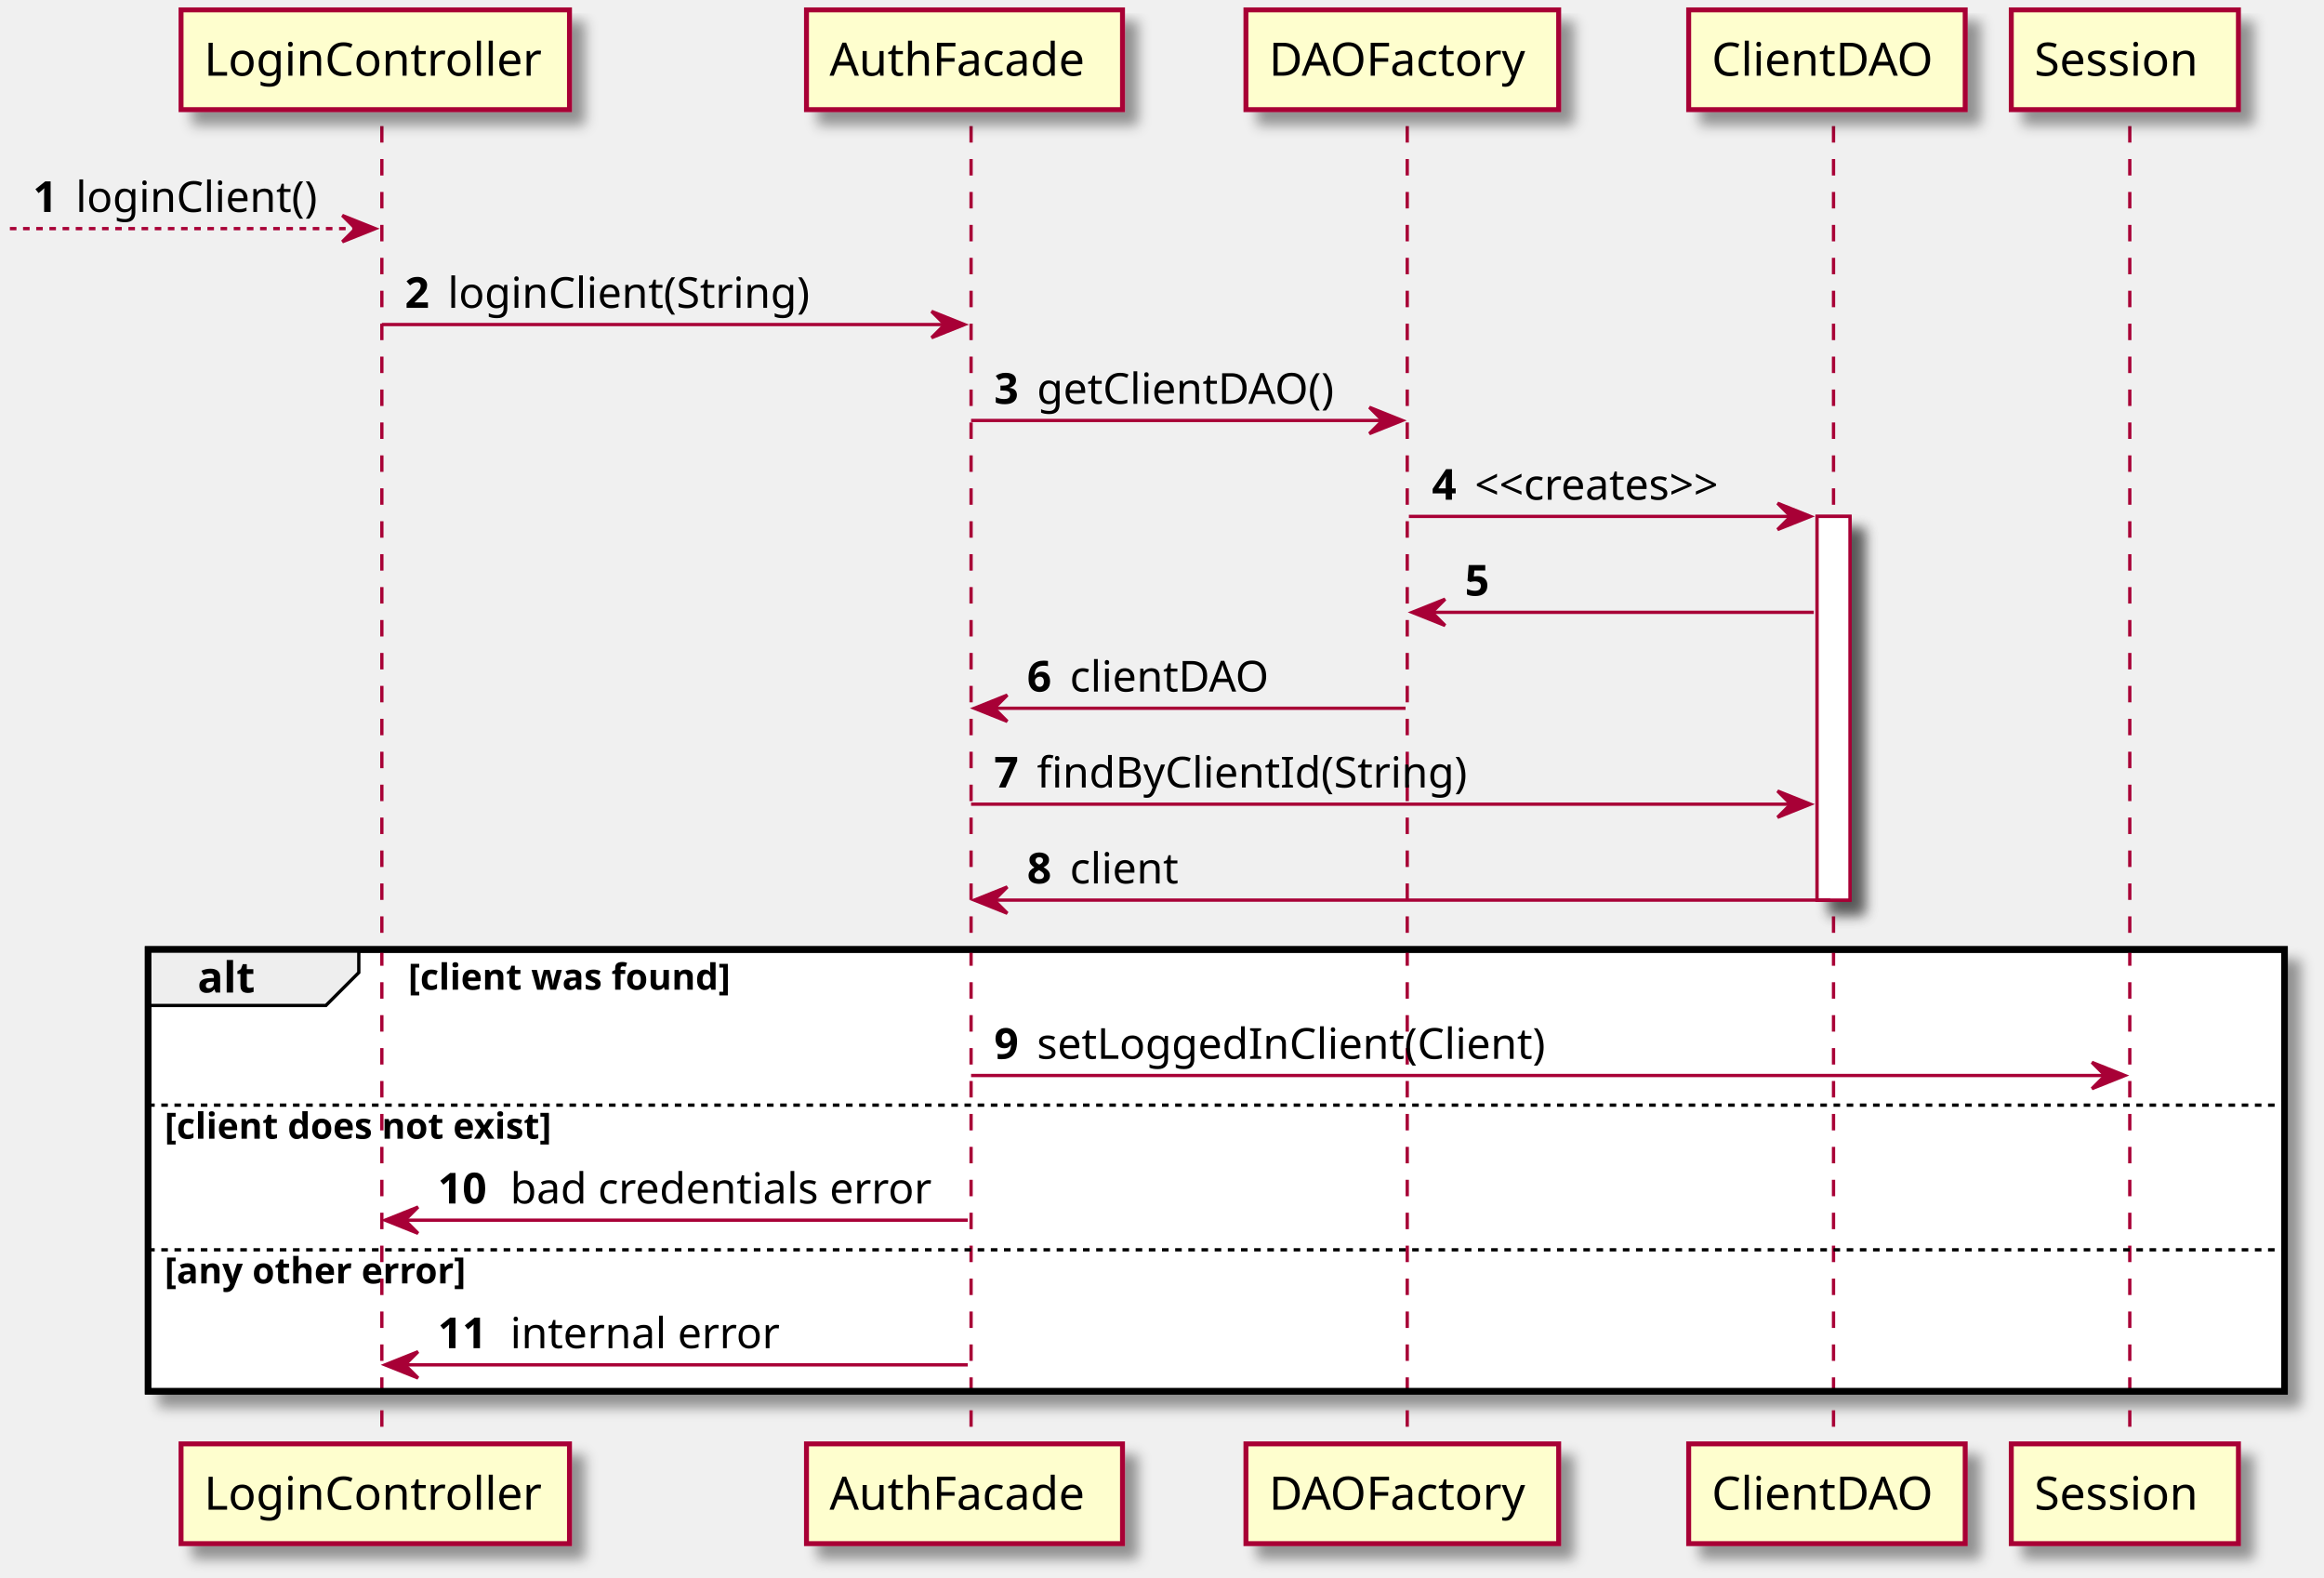
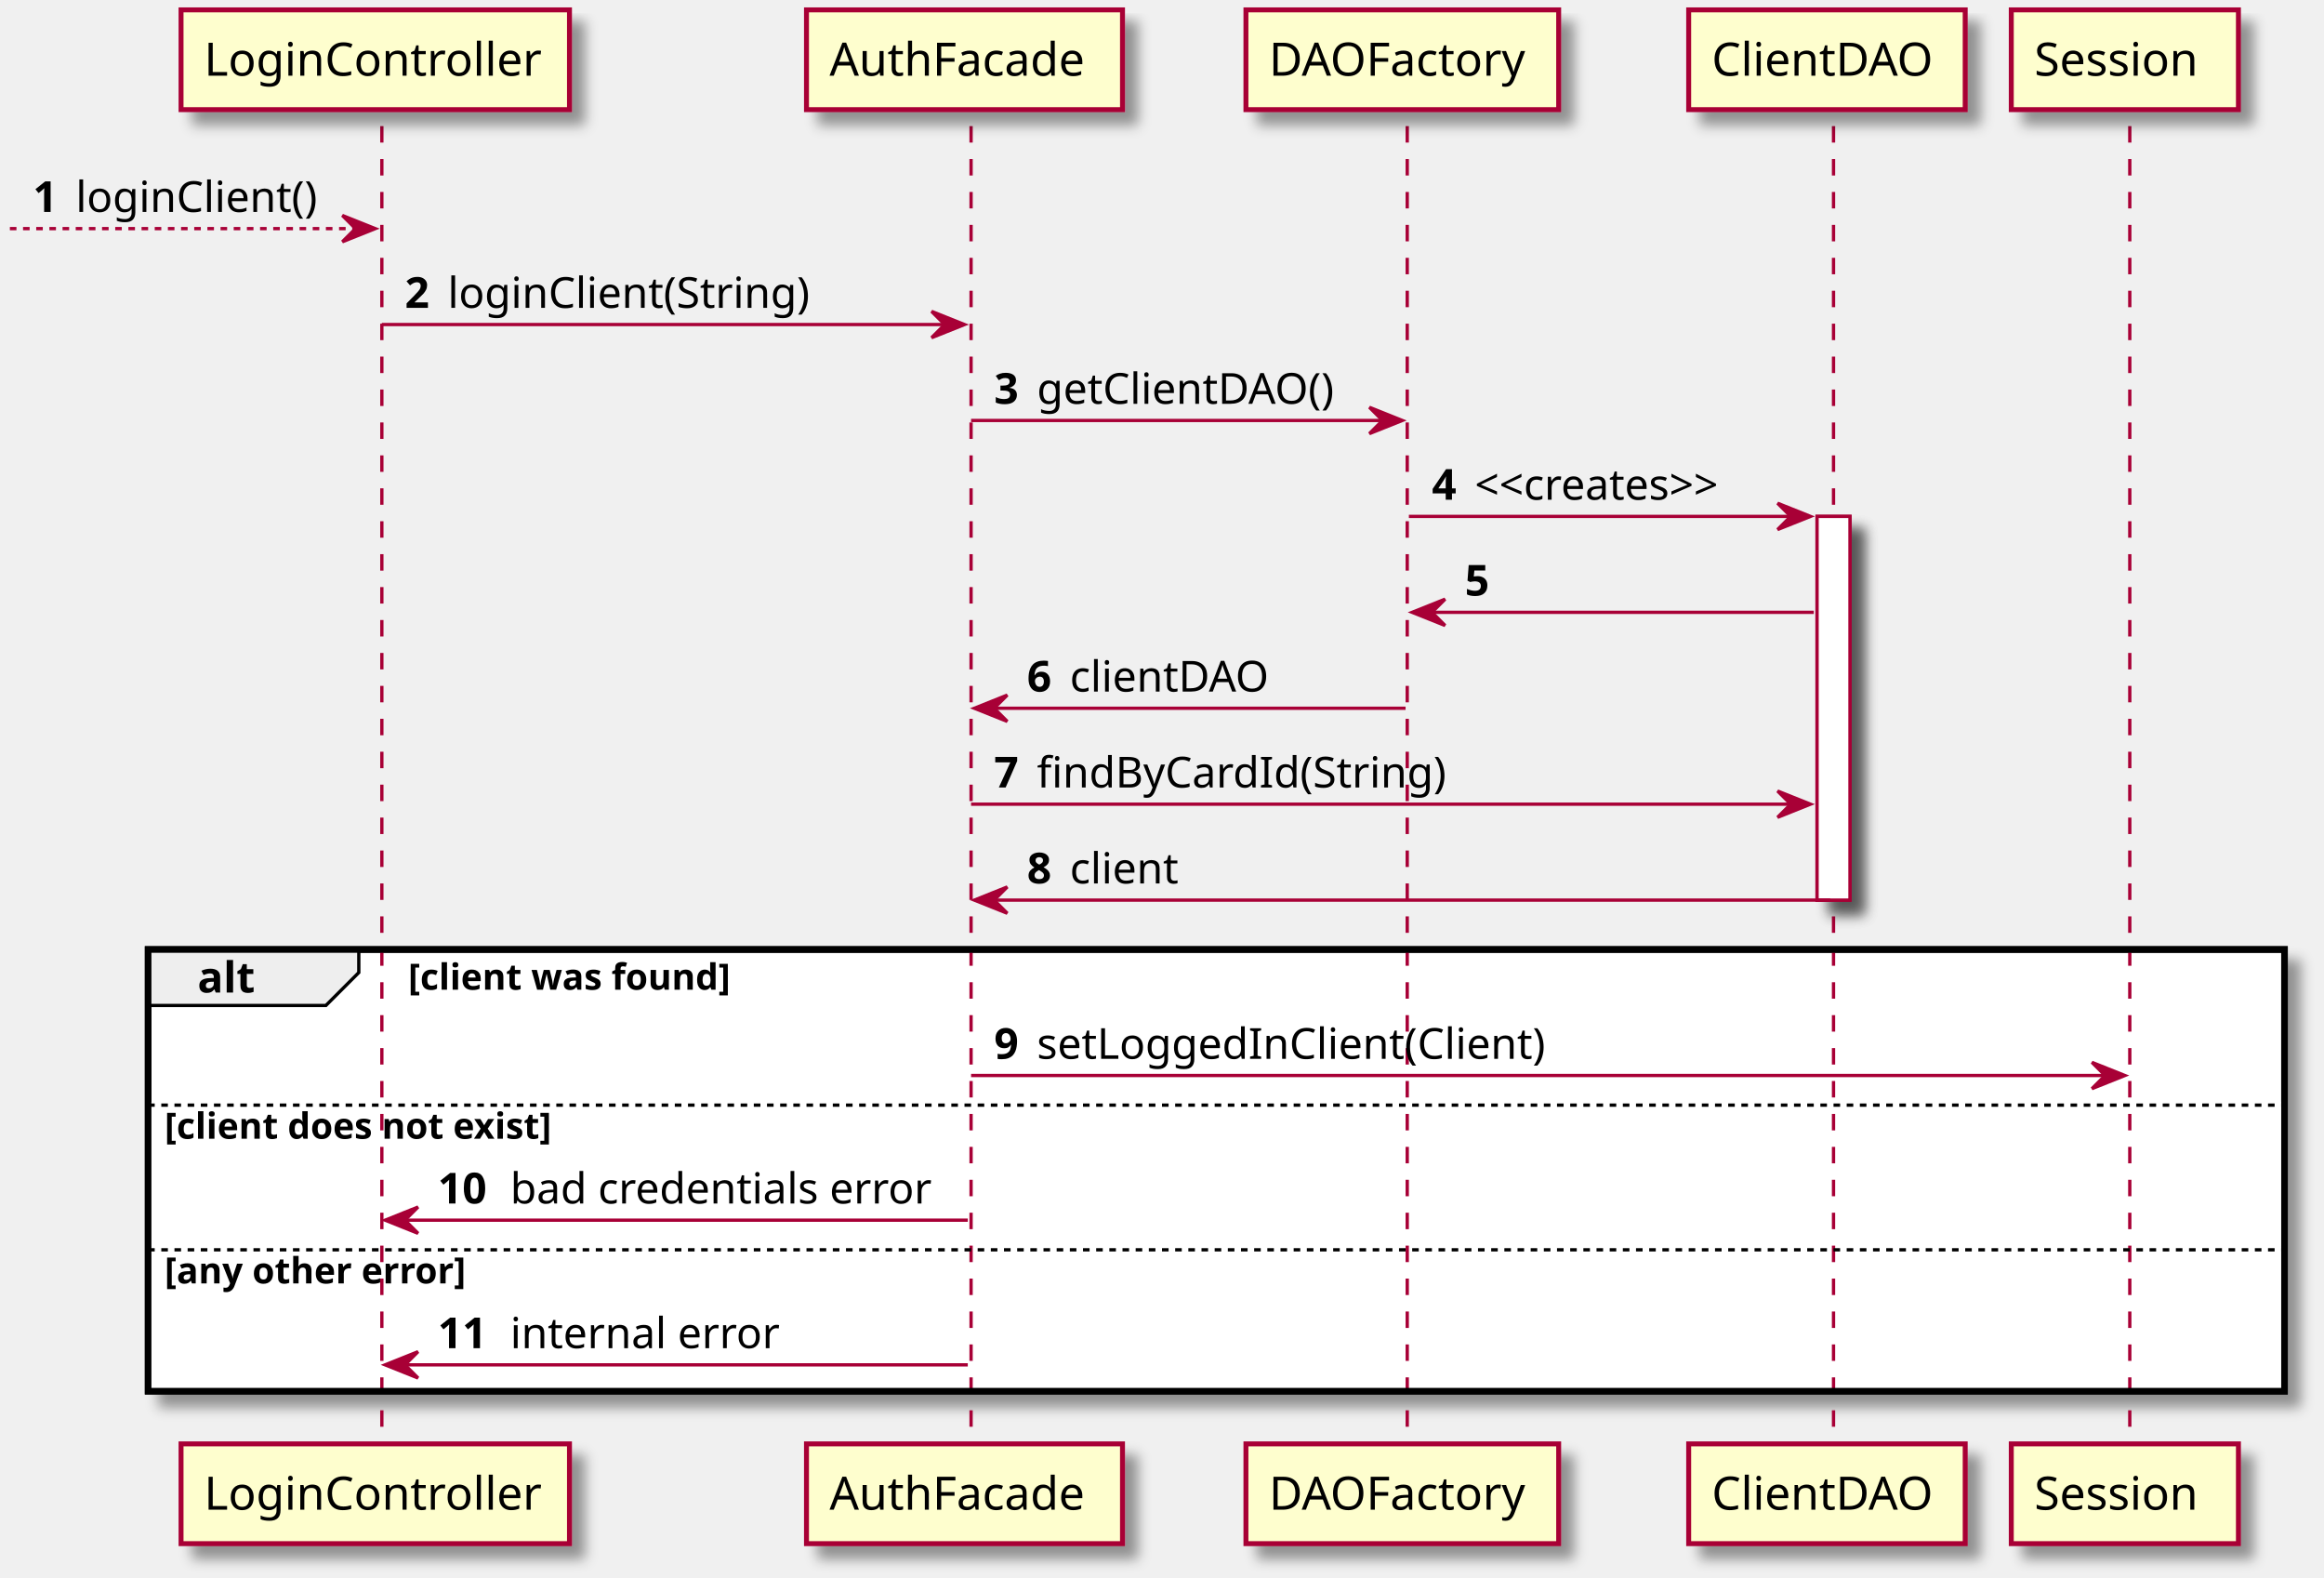
<svg xmlns="http://www.w3.org/2000/svg" contentScriptType="application/ecmascript" contentStyleType="text/css" height="479px" preserveAspectRatio="none" style="width:706px;height:479px;" version="1.1" viewBox="0 0 706 479" width="706px" zoomAndPan="magnify">
  <defs>
-     <filter height="300%" id="fqh3de7temwkt" width="300%" x="-1" y="-1">
+     <filter height="300%" id="f1vor16su761pu" width="300%" x="-1" y="-1">
      <feGaussianBlur result="blurOut" stdDeviation="2.0" />
      <feColorMatrix in="blurOut" result="blurOut2" type="matrix" values="0 0 0 0 0 0 0 0 0 0 0 0 0 0 0 0 0 0 .4 0" />
      <feOffset dx="4.0" dy="4.0" in="blurOut2" result="blurOut3" />
      <feBlend in="SourceGraphic" in2="blurOut3" mode="normal" />
    </filter>
  </defs>
  <g>
-     <rect fill="#FFFFFF" filter="url(#fqh3de7temwkt)" height="116.531" style="stroke: #A80036; stroke-width: 1.0;" width="10" x="552" y="156.828" />
-     <rect fill="#FFFFFF" filter="url(#fqh3de7temwkt)" height="134.141" style="stroke: #000000; stroke-width: 2.0;" width="649" x="45" y="288.359" />
+     <rect fill="#FFFFFF" filter="url(#f1vor16su761pu)" height="116.531" style="stroke: #A80036; stroke-width: 1.0;" width="10" x="552" y="156.828" />
+     <rect fill="#FFFFFF" filter="url(#f1vor16su761pu)" height="134.141" style="stroke: #000000; stroke-width: 2.0;" width="649" x="45" y="288.359" />
    <rect fill="#FFFFFF" height="43.938" style="stroke: none; stroke-width: 1.0;" width="649" x="45" y="334.625" />
    <rect fill="#FFFFFF" height="43.938" style="stroke: none; stroke-width: 1.0;" width="649" x="45" y="378.562" />
    <line style="stroke: #A80036; stroke-width: 1.0; stroke-dasharray: 5.0,5.0;" x1="116" x2="116" y1="38.297" y2="439.5" />
    <line style="stroke: #A80036; stroke-width: 1.0; stroke-dasharray: 5.0,5.0;" x1="295" x2="295" y1="38.297" y2="439.5" />
    <line style="stroke: #A80036; stroke-width: 1.0; stroke-dasharray: 5.0,5.0;" x1="427.5" x2="427.5" y1="38.297" y2="439.5" />
    <line style="stroke: #A80036; stroke-width: 1.0; stroke-dasharray: 5.0,5.0;" x1="557" x2="557" y1="38.297" y2="439.5" />
    <line style="stroke: #A80036; stroke-width: 1.0; stroke-dasharray: 5.0,5.0;" x1="647" x2="647" y1="38.297" y2="439.5" />
-     <rect fill="#FEFECE" filter="url(#fqh3de7temwkt)" height="30.297" style="stroke: #A80036; stroke-width: 1.5;" width="118" x="55" y="3" />
+     <rect fill="#FEFECE" filter="url(#f1vor16su761pu)" height="30.297" style="stroke: #A80036; stroke-width: 1.5;" width="118" x="55" y="3" />
    <text fill="#000000" font-family="sans-serif" font-size="14" lengthAdjust="spacingAndGlyphs" textLength="104" x="62" y="22.995">LoginController</text>
-     <rect fill="#FEFECE" filter="url(#fqh3de7temwkt)" height="30.297" style="stroke: #A80036; stroke-width: 1.5;" width="118" x="55" y="438.5" />
+     <rect fill="#FEFECE" filter="url(#f1vor16su761pu)" height="30.297" style="stroke: #A80036; stroke-width: 1.5;" width="118" x="55" y="438.5" />
    <text fill="#000000" font-family="sans-serif" font-size="14" lengthAdjust="spacingAndGlyphs" textLength="104" x="62" y="458.495">LoginController</text>
-     <rect fill="#FEFECE" filter="url(#fqh3de7temwkt)" height="30.297" style="stroke: #A80036; stroke-width: 1.5;" width="96" x="245" y="3" />
+     <rect fill="#FEFECE" filter="url(#f1vor16su761pu)" height="30.297" style="stroke: #A80036; stroke-width: 1.5;" width="96" x="245" y="3" />
    <text fill="#000000" font-family="sans-serif" font-size="14" lengthAdjust="spacingAndGlyphs" textLength="82" x="252" y="22.995">AuthFacade</text>
-     <rect fill="#FEFECE" filter="url(#fqh3de7temwkt)" height="30.297" style="stroke: #A80036; stroke-width: 1.5;" width="96" x="245" y="438.5" />
+     <rect fill="#FEFECE" filter="url(#f1vor16su761pu)" height="30.297" style="stroke: #A80036; stroke-width: 1.5;" width="96" x="245" y="438.5" />
    <text fill="#000000" font-family="sans-serif" font-size="14" lengthAdjust="spacingAndGlyphs" textLength="82" x="252" y="458.495">AuthFacade</text>
-     <rect fill="#FEFECE" filter="url(#fqh3de7temwkt)" height="30.297" style="stroke: #A80036; stroke-width: 1.5;" width="95" x="378.5" y="3" />
+     <rect fill="#FEFECE" filter="url(#f1vor16su761pu)" height="30.297" style="stroke: #A80036; stroke-width: 1.5;" width="95" x="378.5" y="3" />
    <text fill="#000000" font-family="sans-serif" font-size="14" lengthAdjust="spacingAndGlyphs" textLength="81" x="385.5" y="22.995">DAOFactory</text>
-     <rect fill="#FEFECE" filter="url(#fqh3de7temwkt)" height="30.297" style="stroke: #A80036; stroke-width: 1.5;" width="95" x="378.5" y="438.5" />
+     <rect fill="#FEFECE" filter="url(#f1vor16su761pu)" height="30.297" style="stroke: #A80036; stroke-width: 1.5;" width="95" x="378.5" y="438.5" />
    <text fill="#000000" font-family="sans-serif" font-size="14" lengthAdjust="spacingAndGlyphs" textLength="81" x="385.5" y="458.495">DAOFactory</text>
-     <rect fill="#FEFECE" filter="url(#fqh3de7temwkt)" height="30.297" style="stroke: #A80036; stroke-width: 1.5;" width="84" x="513" y="3" />
+     <rect fill="#FEFECE" filter="url(#f1vor16su761pu)" height="30.297" style="stroke: #A80036; stroke-width: 1.5;" width="84" x="513" y="3" />
    <text fill="#000000" font-family="sans-serif" font-size="14" lengthAdjust="spacingAndGlyphs" textLength="70" x="520" y="22.995">ClientDAO</text>
-     <rect fill="#FEFECE" filter="url(#fqh3de7temwkt)" height="30.297" style="stroke: #A80036; stroke-width: 1.5;" width="84" x="513" y="438.5" />
+     <rect fill="#FEFECE" filter="url(#f1vor16su761pu)" height="30.297" style="stroke: #A80036; stroke-width: 1.5;" width="84" x="513" y="438.5" />
    <text fill="#000000" font-family="sans-serif" font-size="14" lengthAdjust="spacingAndGlyphs" textLength="70" x="520" y="458.495">ClientDAO</text>
-     <rect fill="#FEFECE" filter="url(#fqh3de7temwkt)" height="30.297" style="stroke: #A80036; stroke-width: 1.5;" width="69" x="611" y="3" />
+     <rect fill="#FEFECE" filter="url(#f1vor16su761pu)" height="30.297" style="stroke: #A80036; stroke-width: 1.5;" width="69" x="611" y="3" />
    <text fill="#000000" font-family="sans-serif" font-size="14" lengthAdjust="spacingAndGlyphs" textLength="55" x="618" y="22.995">Session</text>
-     <rect fill="#FEFECE" filter="url(#fqh3de7temwkt)" height="30.297" style="stroke: #A80036; stroke-width: 1.5;" width="69" x="611" y="438.5" />
+     <rect fill="#FEFECE" filter="url(#f1vor16su761pu)" height="30.297" style="stroke: #A80036; stroke-width: 1.5;" width="69" x="611" y="438.5" />
    <text fill="#000000" font-family="sans-serif" font-size="14" lengthAdjust="spacingAndGlyphs" textLength="55" x="618" y="458.495">Session</text>
-     <rect fill="#FFFFFF" filter="url(#fqh3de7temwkt)" height="116.531" style="stroke: #A80036; stroke-width: 1.0;" width="10" x="552" y="156.828" />
+     <rect fill="#FFFFFF" filter="url(#f1vor16su761pu)" height="116.531" style="stroke: #A80036; stroke-width: 1.0;" width="10" x="552" y="156.828" />
    <polygon fill="#A80036" points="104,65.43,114,69.43,104,73.43,108,69.43" style="stroke: #A80036; stroke-width: 1.0;" />
    <line style="stroke: #A80036; stroke-width: 1.0; stroke-dasharray: 2.0,2.0;" x1="3" x2="110" y1="69.43" y2="69.43" />
    <text fill="#000000" font-family="sans-serif" font-size="13" font-weight="bold" lengthAdjust="spacingAndGlyphs" textLength="9" x="10" y="64.364">1</text>
    <text fill="#000000" font-family="sans-serif" font-size="13" lengthAdjust="spacingAndGlyphs" textLength="76" x="23" y="64.364">loginClient()</text>
    <polygon fill="#A80036" points="283,94.562,293,98.562,283,102.562,287,98.562" style="stroke: #A80036; stroke-width: 1.0;" />
    <line style="stroke: #A80036; stroke-width: 1.0;" x1="116" x2="289" y1="98.562" y2="98.562" />
    <text fill="#000000" font-family="sans-serif" font-size="13" font-weight="bold" lengthAdjust="spacingAndGlyphs" textLength="9" x="123" y="93.497">2</text>
    <text fill="#000000" font-family="sans-serif" font-size="13" lengthAdjust="spacingAndGlyphs" textLength="114" x="136" y="93.497">loginClient(String)</text>
    <polygon fill="#A80036" points="416,123.695,426,127.695,416,131.695,420,127.695" style="stroke: #A80036; stroke-width: 1.0;" />
    <line style="stroke: #A80036; stroke-width: 1.0;" x1="295" x2="422" y1="127.695" y2="127.695" />
    <text fill="#000000" font-family="sans-serif" font-size="13" font-weight="bold" lengthAdjust="spacingAndGlyphs" textLength="9" x="302" y="122.629">3</text>
    <text fill="#000000" font-family="sans-serif" font-size="13" lengthAdjust="spacingAndGlyphs" textLength="96" x="315" y="122.629">getClientDAO()</text>
    <polygon fill="#A80036" points="540,152.828,550,156.828,540,160.828,544,156.828" style="stroke: #A80036; stroke-width: 1.0;" />
    <line style="stroke: #A80036; stroke-width: 1.0;" x1="428" x2="546" y1="156.828" y2="156.828" />
    <text fill="#000000" font-family="sans-serif" font-size="13" font-weight="bold" lengthAdjust="spacingAndGlyphs" textLength="9" x="435" y="151.762">4</text>
    <text fill="#000000" font-family="sans-serif" font-size="13" lengthAdjust="spacingAndGlyphs" textLength="92" x="448" y="151.762">&lt;&lt;creates&gt;&gt;</text>
    <polygon fill="#A80036" points="439,181.961,429,185.961,439,189.961,435,185.961" style="stroke: #A80036; stroke-width: 1.0;" />
    <line style="stroke: #A80036; stroke-width: 1.0;" x1="433" x2="551" y1="185.961" y2="185.961" />
    <text fill="#000000" font-family="sans-serif" font-size="13" font-weight="bold" lengthAdjust="spacingAndGlyphs" textLength="9" x="445" y="180.895">5</text>
    <text fill="#000000" font-family="sans-serif" font-size="13" lengthAdjust="spacingAndGlyphs" textLength="0" x="462" y="180.895" />
    <polygon fill="#A80036" points="306,211.094,296,215.094,306,219.094,302,215.094" style="stroke: #A80036; stroke-width: 1.0;" />
    <line style="stroke: #A80036; stroke-width: 1.0;" x1="300" x2="427" y1="215.094" y2="215.094" />
    <text fill="#000000" font-family="sans-serif" font-size="13" font-weight="bold" lengthAdjust="spacingAndGlyphs" textLength="9" x="312" y="210.028">6</text>
    <text fill="#000000" font-family="sans-serif" font-size="13" lengthAdjust="spacingAndGlyphs" textLength="63" x="325" y="210.028">clientDAO</text>
    <polygon fill="#A80036" points="540,240.227,550,244.227,540,248.227,544,244.227" style="stroke: #A80036; stroke-width: 1.0;" />
    <line style="stroke: #A80036; stroke-width: 1.0;" x1="295" x2="546" y1="244.227" y2="244.227" />
    <text fill="#000000" font-family="sans-serif" font-size="13" font-weight="bold" lengthAdjust="spacingAndGlyphs" textLength="9" x="302" y="239.161">7</text>
-     <text fill="#000000" font-family="sans-serif" font-size="13" lengthAdjust="spacingAndGlyphs" textLength="134" x="315" y="239.161">findByClientId(String)</text>
+     <text fill="#000000" font-family="sans-serif" font-size="13" lengthAdjust="spacingAndGlyphs" textLength="128" x="315" y="239.161">findByCardId(String)</text>
    <polygon fill="#A80036" points="306,269.359,296,273.359,306,277.359,302,273.359" style="stroke: #A80036; stroke-width: 1.0;" />
    <line style="stroke: #A80036; stroke-width: 1.0;" x1="300" x2="556" y1="273.359" y2="273.359" />
    <text fill="#000000" font-family="sans-serif" font-size="13" font-weight="bold" lengthAdjust="spacingAndGlyphs" textLength="9" x="312" y="268.293">8</text>
    <text fill="#000000" font-family="sans-serif" font-size="13" lengthAdjust="spacingAndGlyphs" textLength="34" x="325" y="268.293">client</text>
    <path d="M45,288.359 L109,288.359 L109,295.359 L99,305.359 L45,305.359 L45,288.359 " fill="#EEEEEE" style="stroke: #000000; stroke-width: 1.0;" />
    <rect fill="none" height="134.141" style="stroke: #000000; stroke-width: 2.0;" width="649" x="45" y="288.359" />
    <text fill="#000000" font-family="sans-serif" font-size="13" font-weight="bold" lengthAdjust="spacingAndGlyphs" textLength="19" x="60" y="301.426">alt</text>
    <text fill="#000000" font-family="sans-serif" font-size="11" font-weight="bold" lengthAdjust="spacingAndGlyphs" textLength="117" x="124" y="300.57">[client was found]</text>
    <polygon fill="#A80036" points="635.5,322.625,645.5,326.625,635.5,330.625,639.5,326.625" style="stroke: #A80036; stroke-width: 1.0;" />
    <line style="stroke: #A80036; stroke-width: 1.0;" x1="295" x2="641.5" y1="326.625" y2="326.625" />
    <text fill="#000000" font-family="sans-serif" font-size="13" font-weight="bold" lengthAdjust="spacingAndGlyphs" textLength="9" x="302" y="321.559">9</text>
    <text fill="#000000" font-family="sans-serif" font-size="13" lengthAdjust="spacingAndGlyphs" textLength="160" x="315" y="321.559">setLoggedInClient(Client)</text>
    <line style="stroke: #000000; stroke-width: 1.0; stroke-dasharray: 2.0,2.0;" x1="45" x2="694" y1="335.625" y2="335.625" />
    <text fill="#000000" font-family="sans-serif" font-size="11" font-weight="bold" lengthAdjust="spacingAndGlyphs" textLength="141" x="50" y="345.835">[client does not exist]</text>
    <polygon fill="#A80036" points="127,366.562,117,370.562,127,374.562,123,370.562" style="stroke: #A80036; stroke-width: 1.0;" />
    <line style="stroke: #A80036; stroke-width: 1.0;" x1="121" x2="294" y1="370.562" y2="370.562" />
    <text fill="#000000" font-family="sans-serif" font-size="13" font-weight="bold" lengthAdjust="spacingAndGlyphs" textLength="18" x="133" y="365.497">10</text>
    <text fill="#000000" font-family="sans-serif" font-size="13" lengthAdjust="spacingAndGlyphs" textLength="133" x="155" y="365.497">bad credentials error</text>
    <line style="stroke: #000000; stroke-width: 1.0; stroke-dasharray: 2.0,2.0;" x1="45" x2="694" y1="379.562" y2="379.562" />
    <text fill="#000000" font-family="sans-serif" font-size="11" font-weight="bold" lengthAdjust="spacingAndGlyphs" textLength="106" x="50" y="389.773">[any other error]</text>
    <polygon fill="#A80036" points="127,410.5,117,414.5,127,418.5,123,414.5" style="stroke: #A80036; stroke-width: 1.0;" />
    <line style="stroke: #A80036; stroke-width: 1.0;" x1="121" x2="294" y1="414.5" y2="414.5" />
    <text fill="#000000" font-family="sans-serif" font-size="13" font-weight="bold" lengthAdjust="spacingAndGlyphs" textLength="18" x="133" y="409.434">11</text>
    <text fill="#000000" font-family="sans-serif" font-size="13" lengthAdjust="spacingAndGlyphs" textLength="83" x="155" y="409.434">internal error</text>
  </g>
</svg>
